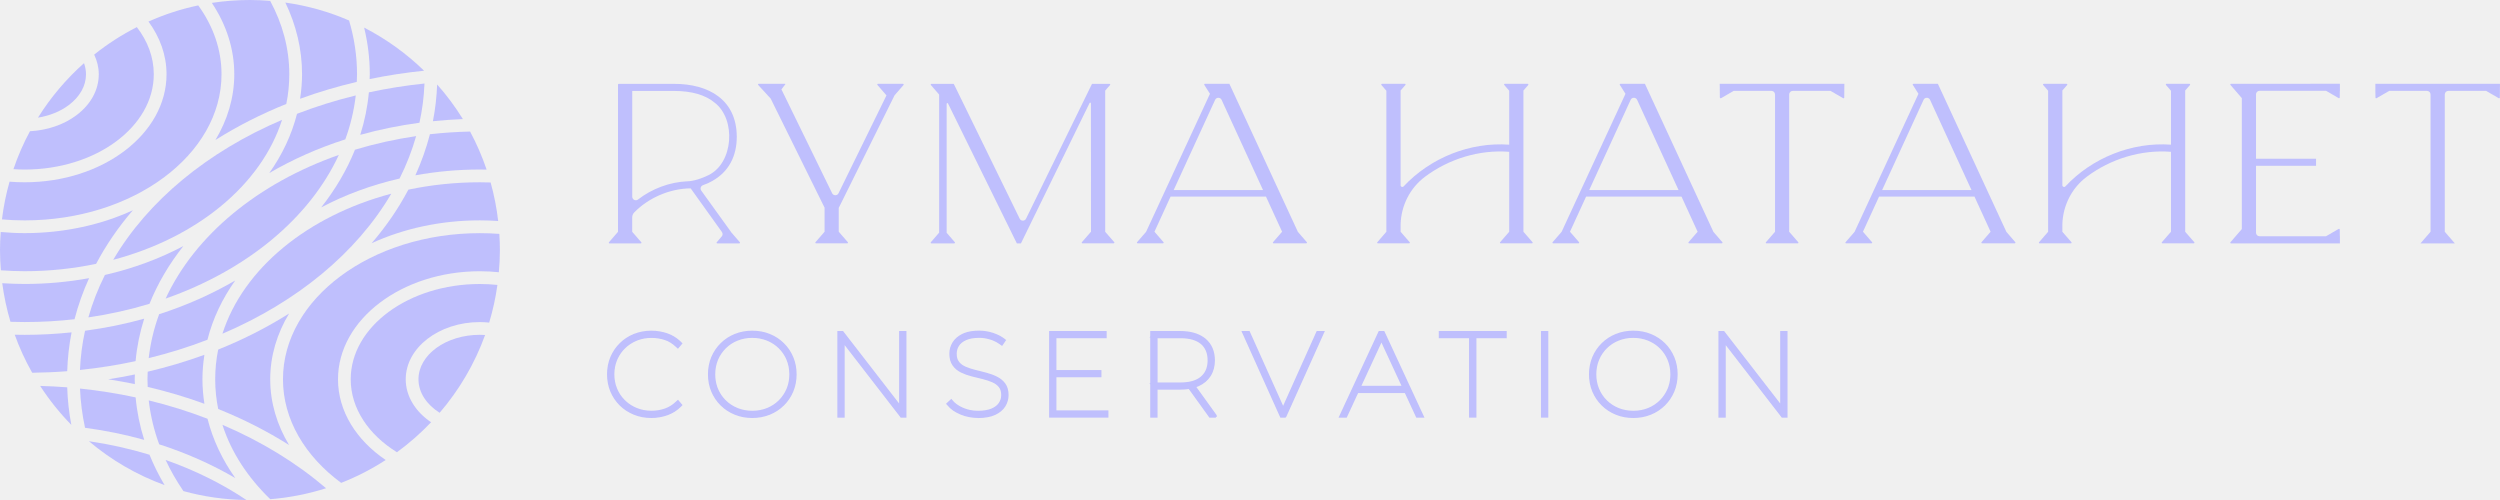
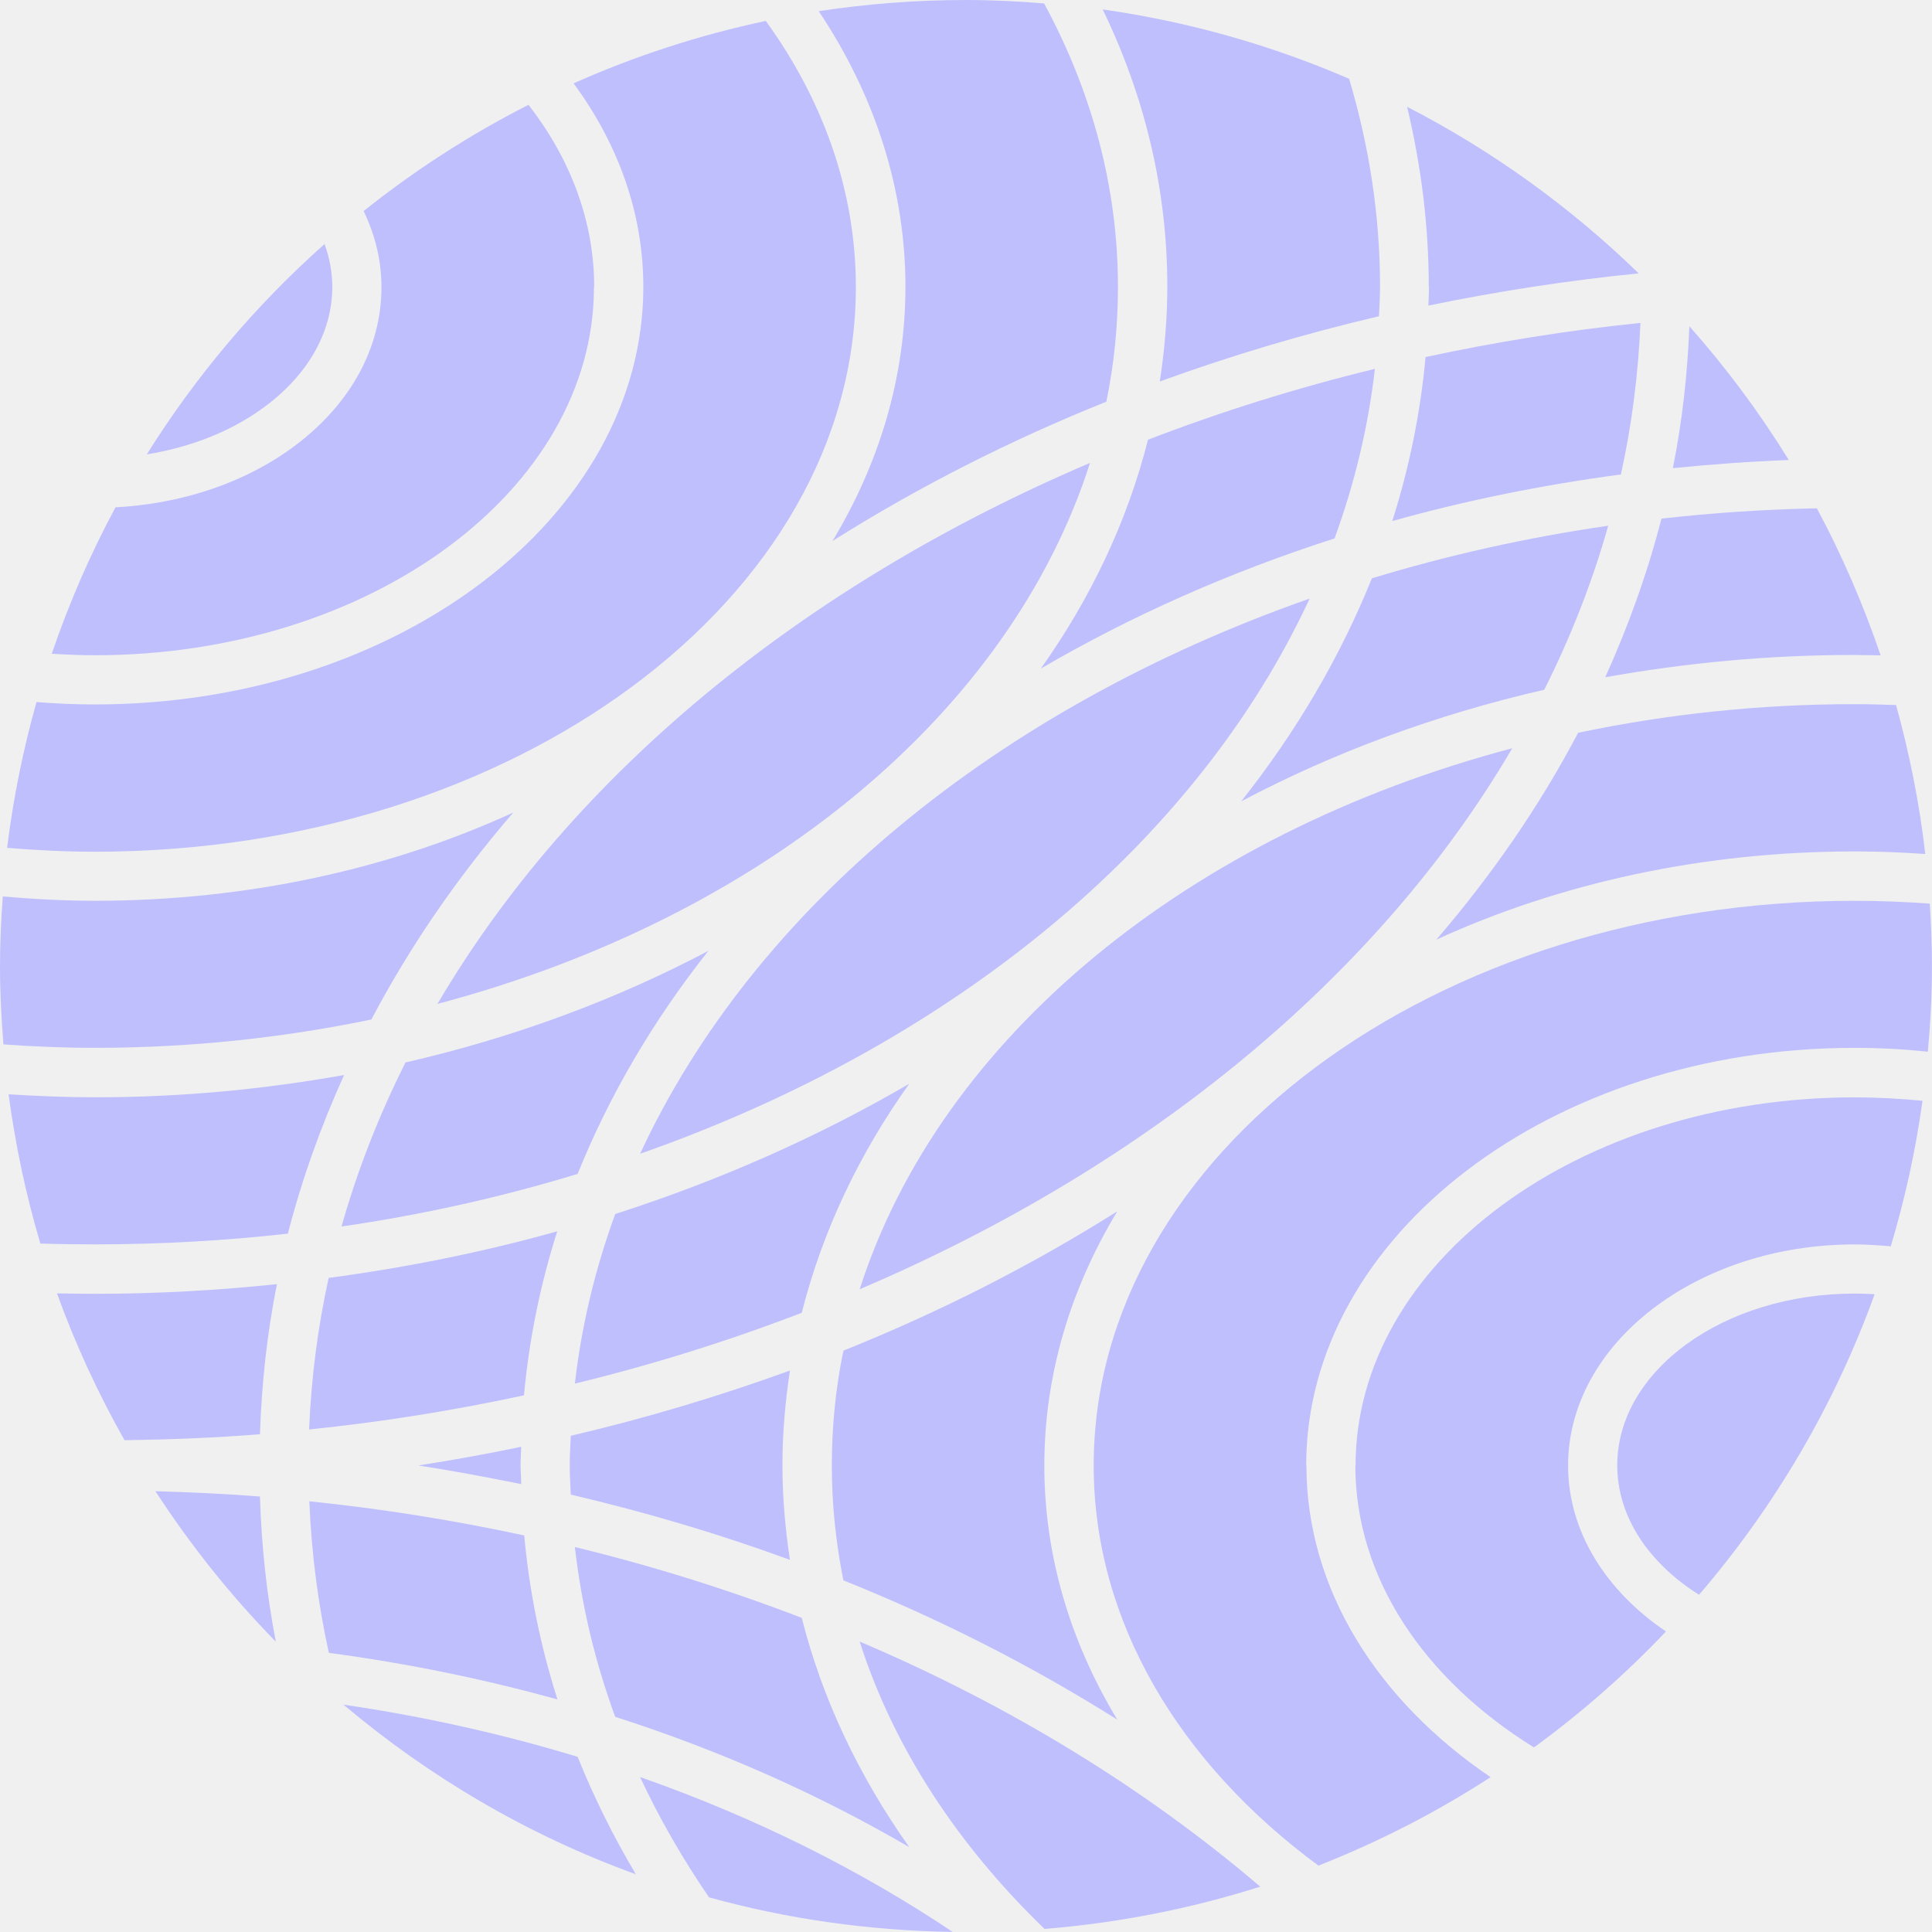
- <svg xmlns="http://www.w3.org/2000/svg" width="280" height="56" viewBox="0 0 280 56" fill="none">
-   <g clip-path="url(#clip0_161_4498)">
-     <path d="M72.953 37.225C73.563 37.225 74.143 37.32 74.697 37.517C75.252 37.714 75.726 38.013 76.13 38.413L76.197 38.478L76.136 38.55L75.98 38.733L75.91 38.813L75.834 38.74C75.427 38.35 74.983 38.073 74.502 37.917L74.501 37.916C74.015 37.754 73.502 37.675 72.953 37.675C72.338 37.675 71.768 37.784 71.239 37.998L71.24 37.999C70.709 38.218 70.25 38.521 69.861 38.905C69.52 39.242 69.244 39.629 69.037 40.066L68.951 40.257C68.733 40.772 68.627 41.328 68.627 41.935C68.627 42.54 68.738 43.1 68.951 43.611C69.166 44.127 69.472 44.578 69.861 44.963C70.201 45.3 70.596 45.573 71.044 45.783L71.24 45.869C71.763 46.087 72.337 46.193 72.953 46.193C73.497 46.193 74.014 46.11 74.5 45.943C74.982 45.778 75.427 45.5 75.834 45.11L75.91 45.037L75.98 45.117L76.136 45.301L76.197 45.371L76.131 45.437C75.731 45.837 75.253 46.141 74.698 46.343C74.144 46.544 73.564 46.645 72.953 46.645H72.852V46.633C72.207 46.622 71.609 46.505 71.056 46.283C70.475 46.05 69.967 45.715 69.537 45.289C69.106 44.863 68.768 44.364 68.53 43.796C68.291 43.227 68.168 42.605 68.168 41.93C68.168 41.255 68.286 40.632 68.53 40.062C68.772 39.496 69.106 38.996 69.537 38.57C69.967 38.144 70.475 37.809 71.056 37.576C71.638 37.343 72.273 37.225 72.953 37.225Z" fill="#BFBFFD" stroke="#BFBFFD" stroke-width="0.2" />
-     <path d="M72.952 37.135C73.567 37.135 74.166 37.235 74.724 37.432C75.213 37.604 75.655 37.865 76.031 38.198L76.189 38.346V38.347L76.308 38.466L76.248 38.536L75.988 38.841L75.921 38.92L75.845 38.849L75.782 38.79L75.781 38.789C75.383 38.408 74.942 38.135 74.479 37.983C74.002 37.826 73.493 37.746 72.957 37.746C72.431 37.746 71.933 37.831 71.471 37.992L71.275 38.066C70.758 38.281 70.303 38.579 69.924 38.954C69.591 39.283 69.319 39.666 69.112 40.094L69.027 40.279C68.818 40.782 68.708 41.333 68.708 41.925C68.708 42.517 68.818 43.073 69.027 43.57V43.571C69.237 44.074 69.539 44.52 69.924 44.895L70.069 45.033C70.418 45.346 70.823 45.599 71.275 45.783C71.791 45.993 72.356 46.103 72.957 46.103C73.493 46.103 74.006 46.019 74.478 45.857C74.947 45.697 75.387 45.423 75.785 45.042L75.786 45.041L75.849 44.983L75.926 44.912L75.993 44.991L76.253 45.296L76.312 45.366L76.248 45.432L76.194 45.485C75.785 45.895 75.293 46.207 74.733 46.409C74.176 46.61 73.577 46.716 72.961 46.716H72.952C72.264 46.716 71.615 46.597 71.024 46.355V46.353C70.435 46.116 69.913 45.773 69.478 45.343C69.044 44.912 68.695 44.4 68.453 43.823C68.21 43.245 68.088 42.604 68.088 41.925C68.088 41.245 68.21 40.605 68.453 40.027C68.695 39.451 69.044 38.937 69.478 38.507C69.913 38.076 70.436 37.733 71.025 37.495C71.615 37.257 72.264 37.135 72.952 37.135Z" fill="#BFBFFD" stroke="#BFBFFD" stroke-width="0.2" />
-     <path d="M84.256 37.225C84.935 37.225 85.57 37.343 86.151 37.576H86.152C86.732 37.814 87.24 38.144 87.671 38.57C88.101 38.996 88.441 39.496 88.679 40.063C88.917 40.632 89.04 41.254 89.04 41.93C89.04 42.604 88.921 43.226 88.678 43.795L88.679 43.796C88.441 44.364 88.101 44.863 87.671 45.289C87.24 45.715 86.732 46.05 86.151 46.283L86.15 46.282C85.569 46.52 84.934 46.635 84.256 46.635C83.572 46.635 82.941 46.517 82.359 46.283V46.282C81.779 46.045 81.271 45.715 80.84 45.289C80.41 44.863 80.071 44.364 79.833 43.796C79.595 43.227 79.472 42.605 79.472 41.93C79.472 41.255 79.59 40.632 79.833 40.062C80.075 39.496 80.409 38.996 80.84 38.57C81.27 38.144 81.779 37.809 82.359 37.576C82.941 37.343 83.577 37.225 84.256 37.225ZM84.256 37.662C83.641 37.662 83.071 37.767 82.542 37.981C82.012 38.196 81.553 38.493 81.165 38.882L81.164 38.883C80.775 39.268 80.469 39.718 80.255 40.234V40.235C80.037 40.75 79.931 41.31 79.931 41.925C79.931 42.463 80.015 42.963 80.18 43.422L80.255 43.616L80.34 43.807C80.547 44.244 80.823 44.631 81.164 44.968C81.553 45.352 82.012 45.654 82.542 45.869C83.066 46.083 83.64 46.188 84.256 46.188C84.871 46.188 85.44 46.083 85.969 45.869C86.495 45.654 86.954 45.357 87.347 44.968C87.736 44.583 88.042 44.133 88.261 43.616L88.336 43.421C88.5 42.96 88.585 42.463 88.585 41.925C88.585 41.31 88.475 40.745 88.261 40.234V40.233C88.042 39.717 87.74 39.267 87.348 38.883H87.347C86.958 38.498 86.499 38.196 85.969 37.981C85.44 37.767 84.871 37.662 84.256 37.662Z" fill="#BFBFFD" stroke="#BFBFFD" stroke-width="0.2" />
-     <path d="M84.255 37.135C84.943 37.135 85.591 37.253 86.182 37.495C86.772 37.733 87.295 38.076 87.73 38.507C88.169 38.942 88.512 39.451 88.754 40.027C88.997 40.605 89.121 41.245 89.121 41.925C89.121 42.604 88.997 43.245 88.754 43.823C88.512 44.399 88.168 44.911 87.729 45.342C87.294 45.772 86.773 46.117 86.183 46.355C85.593 46.593 84.944 46.716 84.255 46.716C83.568 46.716 82.919 46.597 82.328 46.355V46.353C81.738 46.116 81.216 45.773 80.782 45.343C80.347 44.912 79.999 44.4 79.756 43.823C79.513 43.245 79.391 42.604 79.391 41.925C79.391 41.245 79.513 40.605 79.756 40.027C79.999 39.451 80.347 38.937 80.782 38.507C81.217 38.076 81.739 37.733 82.329 37.495C82.919 37.257 83.567 37.135 84.255 37.135ZM84.255 37.742C83.654 37.742 83.089 37.848 82.574 38.058H82.573C82.057 38.263 81.603 38.561 81.223 38.94H81.222C80.842 39.316 80.54 39.762 80.326 40.265C80.116 40.767 80.007 41.323 80.007 41.925C80.007 42.451 80.091 42.946 80.252 43.395L80.327 43.584L80.41 43.77C80.584 44.137 80.809 44.47 81.082 44.765L81.222 44.909C81.602 45.285 82.056 45.582 82.573 45.792C83.089 45.998 83.654 46.107 84.255 46.107C84.857 46.107 85.422 46.003 85.938 45.793C86.455 45.583 86.909 45.289 87.289 44.909C87.669 44.533 87.971 44.087 88.185 43.584L88.259 43.394C88.421 42.942 88.504 42.447 88.504 41.925C88.504 41.328 88.394 40.768 88.185 40.266C87.975 39.763 87.674 39.317 87.29 38.941L87.289 38.94C86.956 38.612 86.567 38.343 86.128 38.141L85.938 38.058C85.422 37.852 84.856 37.742 84.255 37.742Z" fill="#BFBFFD" stroke="#BFBFFD" stroke-width="0.2" />
-     <path d="M94.327 37.26L94.358 37.298L100.878 45.72V37.26H101.337V46.599H100.965L100.935 46.56L94.418 38.137V46.599H93.959V37.26H94.327Z" fill="#BFBFFD" stroke="#BFBFFD" stroke-width="0.2" />
-     <path d="M94.374 37.175L94.404 37.216L94.424 37.244L100.802 45.484V37.175H101.423V46.675H100.926L100.897 46.633L100.876 46.605L94.503 38.363V46.675H93.883V37.175H94.374Z" fill="#BFBFFD" stroke="#BFBFFD" stroke-width="0.2" />
-     <path d="M109.648 37.211C110.146 37.211 110.636 37.288 111.12 37.443C111.604 37.599 112.018 37.806 112.36 38.069L112.435 38.127L112.382 38.204L112.238 38.415L112.18 38.501L112.097 38.44C111.739 38.177 111.346 37.981 110.914 37.855C110.478 37.727 110.062 37.661 109.661 37.661C109.035 37.661 108.525 37.754 108.121 37.935C107.718 38.117 107.426 38.352 107.237 38.642C107.047 38.934 106.953 39.26 106.953 39.627C106.953 40.055 107.053 40.385 107.245 40.631C107.444 40.885 107.708 41.082 108.044 41.228C108.387 41.378 108.763 41.502 109.171 41.603H109.17C109.583 41.702 109.996 41.81 110.403 41.918C110.816 42.027 111.203 42.168 111.559 42.341C111.921 42.517 112.212 42.757 112.429 43.058L112.508 43.178C112.68 43.469 112.762 43.831 112.762 44.255C112.762 44.672 112.649 45.068 112.42 45.433C112.188 45.802 111.835 46.09 111.36 46.312C110.881 46.535 110.274 46.64 109.545 46.64L109.543 46.634C108.956 46.633 108.399 46.539 107.869 46.348L107.644 46.26C107.046 46.014 106.583 45.696 106.265 45.303L106.206 45.23L106.275 45.167L106.458 44.996L106.535 44.925L106.603 45.006C106.876 45.331 107.279 45.609 107.811 45.838C108.339 46.065 108.917 46.184 109.54 46.184C110.169 46.184 110.722 46.095 111.126 45.919C111.534 45.741 111.83 45.506 112.024 45.216C112.218 44.923 112.316 44.602 112.316 44.245C112.315 43.879 112.239 43.584 112.091 43.351L112.024 43.255C111.824 43.005 111.56 42.804 111.225 42.657C110.881 42.507 110.51 42.384 110.103 42.282V42.281C109.695 42.183 109.283 42.08 108.867 41.977H108.866C108.448 41.873 108.061 41.731 107.705 41.558C107.342 41.38 107.051 41.137 106.83 40.827C106.604 40.51 106.498 40.097 106.498 39.608C106.498 39.191 106.611 38.797 106.83 38.433L106.831 38.432C107.058 38.063 107.401 37.77 107.862 37.548C108.328 37.324 108.926 37.211 109.648 37.211Z" fill="#BFBFFD" stroke="#BFBFFD" stroke-width="0.2" />
-     <path d="M109.662 37.13C110.164 37.13 110.667 37.207 111.161 37.367L111.515 37.495C111.857 37.633 112.163 37.804 112.422 38.001L112.481 38.046L112.556 38.103L112.502 38.182L112.27 38.523L112.211 38.607L112.128 38.547L112.061 38.497C111.799 38.304 111.515 38.148 111.213 38.03L110.905 37.926C110.479 37.798 110.062 37.737 109.674 37.737C109.061 37.737 108.557 37.83 108.17 38.002C107.781 38.175 107.498 38.405 107.323 38.681V38.682C107.141 38.96 107.052 39.273 107.052 39.622C107.052 40.033 107.148 40.349 107.327 40.577H107.326C107.516 40.818 107.771 41.01 108.094 41.152C108.433 41.302 108.808 41.425 109.206 41.523L109.83 41.677C110.037 41.73 110.242 41.783 110.444 41.837H110.445C110.861 41.95 111.257 42.091 111.614 42.27H111.613C111.985 42.451 112.289 42.703 112.514 43.013C112.75 43.335 112.861 43.756 112.861 44.254C112.861 44.685 112.743 45.097 112.509 45.472C112.273 45.85 111.903 46.157 111.415 46.383L111.414 46.384C110.926 46.606 110.302 46.72 109.563 46.72H109.54L109.528 46.714C108.857 46.711 108.213 46.584 107.613 46.336C107.006 46.085 106.529 45.754 106.203 45.357L106.204 45.356L106.155 45.3L106.093 45.227L106.163 45.162L106.463 44.884L106.54 44.813L106.607 44.893L106.661 44.955C106.925 45.267 107.324 45.541 107.843 45.77H107.842C108.362 45.993 108.931 46.107 109.541 46.107C110.155 46.107 110.7 46.018 111.095 45.847C111.485 45.678 111.773 45.452 111.957 45.176C112.142 44.897 112.235 44.589 112.235 44.25C112.235 43.849 112.14 43.536 111.96 43.308C111.771 43.067 111.516 42.875 111.194 42.733C110.859 42.588 110.483 42.459 110.085 42.362C109.678 42.264 109.265 42.161 108.849 42.058H108.848C108.426 41.949 108.03 41.807 107.674 41.634C107.302 41.452 106.997 41.199 106.771 40.875V40.874C106.537 40.543 106.426 40.119 106.426 39.608C106.426 39.178 106.544 38.765 106.773 38.392C107.004 38.014 107.365 37.706 107.839 37.476L108.024 37.394C108.47 37.216 109.023 37.13 109.662 37.13Z" fill="#BFBFFD" stroke="#BFBFFD" stroke-width="0.2" />
-     <path d="M123.77 37.26V37.706H118.145V41.632H123.183V42.078H118.145V46.152H123.967V46.599H117.681V37.26H123.77Z" fill="#BFBFFD" stroke="#BFBFFD" stroke-width="0.2" />
-     <path d="M123.846 37.175V37.782H118.221V41.547H123.26V42.154H118.221V46.062H124.043V46.675H117.6V37.175H123.846Z" fill="#BFBFFD" stroke="#BFBFFD" stroke-width="0.2" />
-     <path d="M132.206 37.26C133.344 37.26 134.248 37.527 134.907 38.07V38.071C135.569 38.622 135.897 39.387 135.897 40.361C135.897 41.004 135.75 41.561 135.452 42.027C135.154 42.493 134.725 42.851 134.176 43.096C134.03 43.16 133.876 43.215 133.715 43.263L136.003 46.44L136.118 46.599H135.595V46.502L135.519 46.557L133.225 43.378C132.91 43.434 132.571 43.463 132.209 43.463H129.475V46.599H129.011V43.034L128.991 43.017H129.011V37.706H128.991L129.011 37.688V37.26H132.206ZM129.47 43.01L129.475 43.005V43.017H132.232C133.289 43.017 134.082 42.777 134.622 42.315C135.16 41.853 135.437 41.206 135.437 40.361C135.437 39.515 135.163 38.856 134.622 38.399V38.398C134.082 37.94 133.289 37.706 132.232 37.706H129.47V43.01Z" fill="#BFBFFD" stroke="#BFBFFD" stroke-width="0.2" />
-     <path d="M132.201 37.175C133.281 37.175 134.167 37.418 134.824 37.903L134.952 38.004C135.627 38.568 135.969 39.364 135.969 40.356C135.969 41.013 135.817 41.588 135.509 42.068C135.202 42.548 134.76 42.914 134.199 43.167V43.168C134.083 43.219 133.964 43.262 133.839 43.303L136.156 46.517L136.079 46.571V46.675H135.504L135.474 46.634L133.19 43.462C132.882 43.514 132.548 43.539 132.201 43.539H129.546V46.675H128.926V37.175H132.201ZM129.551 42.935H132.232C133.266 42.935 134.046 42.701 134.568 42.252L134.75 42.076C135.149 41.647 135.352 41.073 135.352 40.356C135.352 39.538 135.083 38.896 134.568 38.457C134.046 38.017 133.262 37.782 132.232 37.782H129.551V42.935Z" fill="#BFBFFD" stroke="#BFBFFD" stroke-width="0.2" />
-     <path d="M139.83 37.26L139.856 37.318L143.708 45.903L147.56 37.318L147.587 37.26H148.105L148.043 37.4L143.932 46.54L143.905 46.599H143.512L143.484 46.54L139.374 37.4L139.311 37.26H139.83Z" fill="#BFBFFD" stroke="#BFBFFD" stroke-width="0.2" />
-     <path d="M139.883 37.17L139.91 37.228L143.71 45.698L147.511 37.228L147.537 37.17H148.232L148.168 37.31L143.985 46.611L143.978 46.628L143.931 46.675H143.462L143.436 46.616L143.413 46.566L139.253 37.31L139.19 37.17H139.883Z" fill="#BFBFFD" stroke="#BFBFFD" stroke-width="0.2" />
-     <path d="M154.917 37.26L154.943 37.317L159.184 46.456L159.251 46.599H158.729L158.703 46.541L157.454 43.844H151.987L150.738 46.541L150.712 46.599H150.347V46.496L150.261 46.456L154.502 37.317L154.529 37.26H154.917ZM152.194 43.398H157.247L154.72 37.942L152.194 43.398Z" fill="#BFBFFD" stroke="#BFBFFD" stroke-width="0.2" />
-     <path d="M154.973 37.175L155.023 37.274L155.024 37.277L159.319 46.533L159.384 46.675H158.685L158.658 46.617L157.409 43.92H152.045L150.796 46.617L150.77 46.675H150.075L150.14 46.533L154.457 37.232L154.484 37.175H154.973ZM152.322 43.312H157.123L154.722 38.13L152.322 43.312Z" fill="#BFBFFD" stroke="#BFBFFD" stroke-width="0.2" />
-     <path d="M168.571 37.26V37.706H165.176V46.599H164.717V37.706H161.323V37.26H168.571Z" fill="#BFBFFD" stroke="#BFBFFD" stroke-width="0.2" />
-     <path d="M168.652 37.175V37.782H165.258V46.675H164.636V37.782H161.242V37.175H168.652Z" fill="#BFBFFD" stroke="#BFBFFD" stroke-width="0.2" />
-     <path d="M173.228 37.26V46.599H172.769V37.26H173.228Z" fill="#BFBFFD" stroke="#BFBFFD" stroke-width="0.2" />
-     <path d="M173.309 37.175V46.675H172.689V37.175H173.309Z" fill="#BFBFFD" stroke="#BFBFFD" stroke-width="0.2" />
-     <path d="M182.932 37.225C183.611 37.225 184.246 37.343 184.827 37.576H184.828C185.408 37.814 185.916 38.144 186.347 38.57C186.777 38.996 187.117 39.496 187.355 40.063C187.593 40.632 187.716 41.254 187.716 41.93C187.716 42.604 187.597 43.226 187.354 43.795L187.355 43.796C187.117 44.364 186.777 44.863 186.347 45.289C185.916 45.715 185.408 46.05 184.827 46.283C184.246 46.517 183.611 46.635 182.932 46.635C182.248 46.635 181.617 46.517 181.035 46.283V46.282C180.455 46.045 179.947 45.715 179.516 45.289C179.086 44.863 178.747 44.364 178.509 43.796C178.271 43.227 178.148 42.605 178.148 41.93C178.148 41.255 178.266 40.632 178.509 40.062C178.751 39.496 179.085 38.996 179.516 38.57C179.946 38.144 180.455 37.809 181.035 37.576C181.617 37.343 182.253 37.225 182.932 37.225ZM182.932 37.662C182.317 37.662 181.747 37.767 181.218 37.981C180.688 38.196 180.229 38.493 179.841 38.882L179.84 38.883C179.451 39.268 179.145 39.718 178.931 40.234V40.235C178.713 40.75 178.607 41.31 178.607 41.925C178.607 42.463 178.691 42.963 178.856 43.422L178.931 43.616L179.016 43.807C179.223 44.244 179.5 44.631 179.84 44.968C180.229 45.352 180.688 45.654 181.218 45.869C181.742 46.083 182.316 46.188 182.932 46.188C183.547 46.188 184.116 46.083 184.645 45.869C185.171 45.654 185.63 45.357 186.023 44.968C186.412 44.583 186.718 44.133 186.937 43.616L187.012 43.421C187.176 42.96 187.261 42.463 187.261 41.925C187.261 41.31 187.151 40.745 186.937 40.234V40.233C186.718 39.717 186.416 39.267 186.024 38.883H186.023C185.634 38.498 185.175 38.196 184.645 37.981C184.116 37.767 183.547 37.662 182.932 37.662Z" fill="#BFBFFD" stroke="#BFBFFD" stroke-width="0.2" />
-     <path d="M182.931 37.135C183.619 37.135 184.267 37.253 184.858 37.495C185.448 37.733 185.971 38.076 186.406 38.507C186.845 38.942 187.188 39.451 187.43 40.027C187.673 40.605 187.797 41.245 187.797 41.925C187.797 42.604 187.673 43.245 187.43 43.823C187.188 44.399 186.845 44.911 186.405 45.342C185.97 45.772 185.449 46.117 184.859 46.355C184.269 46.593 183.62 46.716 182.931 46.716C182.244 46.716 181.595 46.597 181.004 46.355V46.353C180.414 46.116 179.893 45.773 179.458 45.343C179.023 44.912 178.675 44.4 178.432 43.823C178.189 43.245 178.067 42.604 178.067 41.925C178.067 41.245 178.19 40.605 178.432 40.027C178.675 39.451 179.023 38.937 179.458 38.507C179.893 38.076 180.415 37.733 181.005 37.495C181.595 37.257 182.243 37.135 182.931 37.135ZM182.931 37.742C182.33 37.742 181.765 37.848 181.25 38.058H181.249C180.733 38.263 180.279 38.561 179.899 38.94H179.898C179.518 39.316 179.216 39.763 179.007 40.266C178.797 40.768 178.687 41.324 178.687 41.925C178.687 42.526 178.797 43.087 179.007 43.584C179.216 44.087 179.518 44.533 179.898 44.909C180.278 45.285 180.732 45.582 181.249 45.792C181.765 45.998 182.33 46.107 182.931 46.107C183.533 46.107 184.099 46.003 184.614 45.793C185.131 45.583 185.585 45.289 185.965 44.909C186.345 44.533 186.647 44.087 186.861 43.584L186.935 43.394C187.097 42.942 187.18 42.447 187.18 41.925C187.18 41.328 187.071 40.768 186.861 40.266C186.651 39.763 186.35 39.317 185.966 38.941L185.965 38.94C185.632 38.612 185.243 38.343 184.804 38.141L184.614 38.058C184.098 37.852 183.533 37.742 182.931 37.742Z" fill="#BFBFFD" stroke="#BFBFFD" stroke-width="0.2" />
-     <path d="M193.008 37.26L193.038 37.298L199.559 45.72V37.26H200.018V46.599H199.646L199.615 46.56L193.099 38.137V46.599H192.64V37.26H193.008Z" fill="#BFBFFD" stroke="#BFBFFD" stroke-width="0.2" />
-     <path d="M193.055 37.175L193.085 37.217L193.105 37.244L199.483 45.484V37.175H200.104V46.675H199.607L199.577 46.633L199.557 46.605L193.184 38.363V46.675H192.564V37.175H193.055Z" fill="#BFBFFD" stroke="#BFBFFD" stroke-width="0.2" />
-     <path d="M101.144 9.386H98.331C98.264 9.386 98.228 9.467 98.273 9.516L99.285 10.685L93.915 21.644C93.768 21.944 93.347 21.939 93.199 21.644L87.52 10.009L87.941 9.462C87.982 9.413 87.946 9.382 87.915 9.382H84.977C84.909 9.382 84.869 9.462 84.918 9.516L86.32 11.048L92.362 23.279H92.353V25.953L91.336 27.123C91.291 27.176 91.327 27.253 91.394 27.253H94.896C94.963 27.253 94.999 27.172 94.954 27.123L93.938 25.953V23.288L100.19 10.677L101.193 9.521C101.238 9.467 101.202 9.391 101.135 9.391L101.144 9.386Z" fill="#BFBFFD" />
-     <path d="M81.864 25.962L78.541 21.348C78.385 21.128 78.483 20.824 78.738 20.739C79.097 20.618 79.428 20.465 79.755 20.282C81.618 19.247 82.518 17.504 82.518 15.313C82.509 11.223 79.45 9.368 75.42 9.391H69.298C69.253 9.391 69.217 9.427 69.217 9.471V25.962L68.205 27.132C68.16 27.185 68.196 27.262 68.263 27.262H71.766C71.833 27.262 71.869 27.181 71.824 27.132L70.807 25.962V24.349C70.807 24.143 70.883 23.946 71.027 23.799C72.634 22.15 75.026 21.115 77.355 21.097L80.857 25.989C80.964 26.137 80.955 26.343 80.834 26.482L80.275 27.132C80.23 27.185 80.266 27.262 80.333 27.262H82.805C82.872 27.262 82.908 27.181 82.863 27.132L81.855 25.967L81.864 25.962ZM76.983 20.304C74.995 20.394 73.024 21.133 71.461 22.343C71.197 22.549 70.812 22.365 70.812 22.033V10.184H75.469C77.48 10.184 79.016 10.632 80.073 11.523C82.455 13.396 82.151 18.257 79.347 19.619C78.703 19.941 77.758 20.286 76.983 20.309V20.304ZM81.291 26.608V26.585L81.3 26.599L81.291 26.608Z" fill="#BFBFFD" />
-     <path d="M192.636 10.931C192.636 10.994 192.704 11.03 192.757 10.998L194.172 10.179H198.404C198.624 10.179 198.803 10.358 198.803 10.577V25.957L197.786 27.127C197.742 27.18 197.778 27.256 197.845 27.256H201.347C201.414 27.256 201.45 27.176 201.405 27.127L200.388 25.957V10.577C200.388 10.358 200.568 10.179 200.787 10.179H205.019L206.434 10.998C206.488 11.03 206.555 10.99 206.555 10.931L206.569 9.386H192.609L192.623 10.931H192.636Z" fill="#BFBFFD" />
-     <path d="M123.782 25.953V10.148L124.328 9.521C124.373 9.467 124.337 9.391 124.27 9.391H122.304L114.919 24.488C114.771 24.788 114.35 24.788 114.203 24.488L106.822 9.391H104.314C104.247 9.391 104.211 9.471 104.256 9.521L105.183 10.591V26.056L104.256 27.127C104.211 27.181 104.247 27.257 104.314 27.257H106.88C106.948 27.257 106.983 27.176 106.939 27.127L106.025 26.07V11.626C106.025 11.541 106.137 11.514 106.177 11.59L113.885 27.257H114.346L122.031 11.541C122.066 11.465 122.183 11.487 122.183 11.572C122.192 14.664 122.192 22.763 122.192 25.953L121.175 27.122C121.131 27.176 121.166 27.252 121.234 27.252H124.736C124.803 27.252 124.839 27.172 124.794 27.122L123.777 25.953H123.782Z" fill="#BFBFFD" />
-     <path d="M145.358 25.957L137.691 9.386H134.951C134.888 9.386 134.848 9.453 134.883 9.507L135.515 10.506L128.363 25.962L127.355 27.122C127.311 27.176 127.346 27.252 127.414 27.252H130.253C130.32 27.252 130.356 27.171 130.311 27.122L129.299 25.953L131.104 22.019H141.789L143.594 25.953L142.582 27.122C142.537 27.176 142.573 27.252 142.64 27.252H146.303C146.37 27.252 146.406 27.171 146.361 27.122L145.349 25.953L145.358 25.957ZM131.453 21.285L136.093 11.182C136.236 10.873 136.675 10.873 136.818 11.182L141.458 21.285H131.453Z" fill="#BFBFFD" />
-     <path d="M170.625 25.957V10.138L171.163 9.52C171.207 9.466 171.167 9.386 171.1 9.386H168.538C168.467 9.386 168.431 9.466 168.476 9.52L169.031 10.161V16.204C164.651 15.882 160.195 17.678 157.204 20.877C157.092 21.002 156.895 20.931 156.868 20.778V10.138L157.405 9.52C157.45 9.466 157.414 9.386 157.342 9.386H154.781C154.714 9.386 154.673 9.466 154.718 9.52L155.273 10.161V25.957L154.261 27.127C154.217 27.18 154.252 27.256 154.32 27.256H157.822C157.893 27.256 157.929 27.18 157.884 27.127L156.868 25.957V25.142C156.921 23.045 157.907 21.07 159.586 19.806C162.269 17.795 165.677 16.742 169.031 17.002V25.957L168.014 27.127C167.97 27.18 168.01 27.256 168.077 27.256H171.579C171.646 27.256 171.687 27.18 171.642 27.127L170.625 25.957Z" fill="#BFBFFD" />
-     <path d="M191.897 25.957L184.23 9.386H181.49C181.427 9.386 181.387 9.453 181.422 9.507L182.054 10.506L174.902 25.962L173.894 27.122C173.85 27.176 173.885 27.252 173.953 27.252H176.792C176.859 27.252 176.895 27.171 176.85 27.122L175.838 25.953L177.643 22.019H188.328L190.133 25.953L189.121 27.122C189.076 27.176 189.112 27.252 189.179 27.252H192.842C192.909 27.252 192.945 27.171 192.901 27.122L191.888 25.953L191.897 25.957ZM177.992 21.285L182.632 11.182C182.775 10.873 183.214 10.873 183.357 11.182L187.997 21.285H177.992Z" fill="#BFBFFD" />
-     <path d="M224.71 25.957L217.043 9.386H214.303C214.24 9.386 214.2 9.453 214.235 9.507L214.867 10.506L207.715 25.962L206.707 27.122C206.662 27.176 206.698 27.252 206.765 27.252H209.605C209.672 27.252 209.708 27.171 209.663 27.122L208.651 25.953L210.456 22.019H221.141L222.946 25.953L221.934 27.122C221.889 27.176 221.925 27.252 221.992 27.252H225.655C225.722 27.252 225.758 27.171 225.713 27.122L224.701 25.953L224.71 25.957ZM210.8 21.285L215.44 11.182C215.583 10.873 216.022 10.873 216.166 11.182L220.805 21.285H210.8Z" fill="#BFBFFD" />
-     <path d="M266.041 9.386V10.179L266.054 10.931C266.054 10.994 266.122 11.03 266.175 10.998L267.591 10.179H271.823C272.042 10.179 272.221 10.358 272.221 10.577V25.957L271.093 27.261H274.944L273.815 25.957V10.577C273.815 10.358 273.995 10.179 274.214 10.179H278.446L279.861 10.998C279.915 11.03 279.982 10.99 279.982 10.931L279.996 9.386H266.036H266.041Z" fill="#BFBFFD" />
-     <path d="M244.742 25.957V10.138L245.279 9.52C245.324 9.466 245.284 9.386 245.217 9.386H242.655C242.583 9.386 242.548 9.466 242.592 9.52L243.148 10.161V16.204C238.768 15.882 234.312 17.678 231.32 20.877C231.208 21.002 231.011 20.931 230.984 20.778V10.138L231.522 9.52C231.567 9.466 231.531 9.386 231.459 9.386H228.898C228.83 9.386 228.79 9.466 228.835 9.52L229.39 10.161V25.957L228.378 27.127C228.333 27.18 228.369 27.256 228.436 27.256H231.938C232.01 27.256 232.046 27.18 232.001 27.127L230.984 25.957V25.142C231.038 23.045 232.023 21.07 233.703 19.806C236.385 17.795 239.793 16.742 243.148 17.002V25.957L242.131 27.127C242.086 27.18 242.127 27.256 242.194 27.256H245.696C245.763 27.256 245.803 27.18 245.759 27.127L244.742 25.957Z" fill="#BFBFFD" />
-     <path d="M258.75 9.386H252.678H249.87C249.803 9.386 249.767 9.467 249.812 9.516L251.083 10.985V25.657L249.812 27.127C249.767 27.18 249.803 27.257 249.87 27.257H262.069V26.464H262.06L262.051 25.707C262.051 25.644 261.984 25.608 261.93 25.639L260.515 26.459H258.746H253.072C252.852 26.459 252.673 26.28 252.673 26.061V18.57H259.395V17.777H252.673V10.569C252.673 10.349 252.852 10.17 253.072 10.17H260.519L261.93 10.99C261.984 11.021 262.051 10.981 262.051 10.923L262.06 10.17H262.069V9.377H258.75V9.386Z" fill="#BFBFFD" />
-     <path d="M2.759 31.804C1.912 31.804 1.079 31.768 0.251 31.719C0.448 33.202 0.757 34.644 1.173 36.042C1.697 36.06 2.226 36.069 2.754 36.069C4.653 36.069 6.525 35.961 8.348 35.755C8.751 34.187 9.297 32.655 9.978 31.154C7.658 31.575 5.244 31.804 2.754 31.804H2.759Z" fill="#BFBFFD" />
-     <path d="M26.351 31.409C23.749 32.928 20.892 34.205 17.824 35.19C17.242 36.781 16.848 38.42 16.655 40.109C18.934 39.554 21.129 38.864 23.234 38.053C23.829 35.697 24.891 33.461 26.346 31.409H26.351Z" fill="#BFBFFD" />
-     <path d="M30.265 42.479C30.265 39.854 31.026 37.359 32.379 35.114C29.902 36.673 27.246 38.026 24.438 39.151C24.215 40.235 24.102 41.346 24.102 42.479C24.102 43.613 24.219 44.724 24.438 45.808C27.246 46.932 29.902 48.285 32.379 49.844C31.026 47.6 30.265 45.105 30.265 42.479Z" fill="#BFBFFD" />
-     <path d="M11.751 30.795C10.981 32.332 10.358 33.918 9.897 35.548C12.266 35.203 14.555 34.688 16.745 34.025C17.663 31.74 18.944 29.572 20.533 27.561C17.878 28.967 14.922 30.069 11.751 30.795Z" fill="#BFBFFD" />
-     <path d="M16.659 44.845C16.852 46.534 17.246 48.178 17.828 49.764C20.896 50.745 23.753 52.026 26.355 53.545C24.9 51.493 23.838 49.258 23.243 46.901C21.142 46.09 18.943 45.4 16.664 44.845H16.659Z" fill="#BFBFFD" />
-     <path d="M2.759 26.11C1.854 26.11 0.958 26.061 0.081 25.984C0.031 26.652 0 27.324 0 28.005C0 28.771 0.04 29.528 0.099 30.276C0.976 30.334 1.859 30.375 2.759 30.375C5.535 30.375 8.218 30.084 10.766 29.55C11.868 27.458 13.242 25.451 14.877 23.552C11.339 25.174 7.192 26.11 2.759 26.11Z" fill="#BFBFFD" />
-     <path d="M18.549 51.516C19.105 52.716 19.781 53.881 20.542 55.001C22.795 55.624 25.159 55.969 27.6 56C24.904 54.195 21.863 52.676 18.545 51.516H18.549Z" fill="#BFBFFD" />
-     <path d="M17.224 8.315C17.224 6.393 16.53 4.592 15.325 3.037C13.623 3.902 12.024 4.937 10.547 6.115C10.873 6.8 11.062 7.544 11.062 8.315C11.062 10.066 10.17 11.701 8.554 12.911C7.143 13.968 5.311 14.591 3.354 14.699C2.624 16.052 2.006 17.472 1.505 18.946C1.917 18.973 2.333 18.99 2.759 18.99C10.735 18.99 17.224 14.201 17.224 8.319V8.315Z" fill="#BFBFFD" />
-     <path d="M9.955 49.414C12.445 51.52 15.307 53.195 18.433 54.333C17.784 53.231 17.215 52.098 16.744 50.928C14.572 50.27 12.306 49.759 9.955 49.414Z" fill="#BFBFFD" />
-     <path d="M4.501 43.227C5.517 44.795 6.686 46.256 7.989 47.586C7.725 46.202 7.573 44.8 7.528 43.38C6.529 43.299 5.517 43.254 4.505 43.223L4.501 43.227Z" fill="#BFBFFD" />
-     <path d="M4.25 13.176C5.553 12.965 6.744 12.491 7.698 11.774C8.948 10.837 9.633 9.61 9.633 8.32C9.633 7.89 9.548 7.473 9.409 7.074C7.412 8.848 5.674 10.905 4.254 13.176H4.25Z" fill="#BFBFFD" />
-     <path d="M16.543 41.623C16.529 41.91 16.516 42.192 16.516 42.479C16.516 42.766 16.534 43.048 16.543 43.335C18.724 43.846 20.842 44.477 22.893 45.225C22.755 44.325 22.674 43.411 22.674 42.483C22.674 41.556 22.755 40.638 22.893 39.737C20.842 40.486 18.72 41.117 16.543 41.628V41.623Z" fill="#BFBFFD" />
-     <path d="M12.123 42.48C13.126 42.636 14.12 42.82 15.105 43.022C15.105 42.843 15.088 42.659 15.088 42.48C15.088 42.3 15.101 42.117 15.105 41.938C14.12 42.144 13.126 42.327 12.123 42.48Z" fill="#BFBFFD" />
-     <path d="M9.525 37.041C9.207 38.479 9.019 39.944 8.957 41.436C11.084 41.216 13.166 40.88 15.186 40.446C15.334 38.819 15.661 37.233 16.149 35.692C14.022 36.288 11.805 36.736 9.521 37.045L9.525 37.041Z" fill="#BFBFFD" />
-     <path d="M1.648 37.484C2.181 38.967 2.839 40.392 3.605 41.749C4.926 41.731 6.238 41.678 7.528 41.575C7.577 40.105 7.734 38.654 8.016 37.225C6.297 37.404 4.541 37.502 2.759 37.502C2.387 37.502 2.015 37.498 1.648 37.489V37.484Z" fill="#BFBFFD" />
-     <path d="M15.191 44.509C13.166 44.074 11.088 43.738 8.961 43.519C9.024 45.01 9.212 46.48 9.525 47.913C11.809 48.218 14.026 48.671 16.153 49.266C15.665 47.725 15.338 46.135 15.191 44.509Z" fill="#BFBFFD" />
-     <path d="M30.153 19.385C32.755 17.866 35.612 16.59 38.675 15.608C39.257 14.018 39.651 12.378 39.844 10.69C37.564 11.245 35.37 11.935 33.265 12.746C32.669 15.102 31.608 17.338 30.153 19.39V19.385Z" fill="#BFBFFD" />
-     <path d="M27.994 0C26.543 0 25.119 0.112 23.726 0.323C25.33 2.728 26.239 5.443 26.239 8.315C26.239 10.94 25.477 13.435 24.125 15.68C26.601 14.121 29.257 12.768 32.065 11.643C32.289 10.559 32.401 9.444 32.401 8.315C32.401 5.412 31.635 2.639 30.26 0.099C29.512 0.04 28.76 0 27.994 0Z" fill="#BFBFFD" />
-     <path d="M46.521 19.636C48.841 19.214 51.255 18.986 53.745 18.986C54 18.986 54.251 18.995 54.502 18.999C54 17.521 53.382 16.092 52.652 14.734C51.129 14.766 49.625 14.869 48.151 15.034C47.748 16.602 47.202 18.135 46.521 19.636Z" fill="#BFBFFD" />
-     <path d="M45.737 21.239C44.636 23.331 43.261 25.339 41.626 27.238C45.164 25.616 49.316 24.68 53.745 24.68C54.434 24.68 55.12 24.707 55.796 24.752C55.626 23.273 55.339 21.835 54.949 20.437C54.551 20.424 54.152 20.415 53.749 20.415C50.973 20.415 48.29 20.706 45.742 21.239H45.737Z" fill="#BFBFFD" />
-     <path d="M39.759 16.764C38.841 19.049 37.56 21.217 35.97 23.233C38.626 21.826 41.581 20.724 44.752 19.998C45.522 18.462 46.145 16.876 46.606 15.245C44.237 15.59 41.949 16.105 39.759 16.768V16.764Z" fill="#BFBFFD" />
-     <path d="M40.35 15.102C42.477 14.507 44.694 14.059 46.978 13.749C47.296 12.311 47.484 10.846 47.542 9.354C45.415 9.574 43.333 9.91 41.313 10.345C41.165 11.971 40.838 13.557 40.35 15.098V15.102Z" fill="#BFBFFD" />
-     <path d="M41.416 8.315C41.416 8.498 41.402 8.677 41.398 8.857C43.391 8.444 45.428 8.131 47.497 7.92C45.518 5.998 43.261 4.368 40.784 3.091C41.192 4.784 41.416 6.527 41.416 8.31V8.315Z" fill="#BFBFFD" />
-     <path d="M33.83 8.315C33.83 9.243 33.749 10.161 33.61 11.062C35.661 10.313 37.784 9.682 39.96 9.171C39.974 8.884 39.987 8.602 39.987 8.315C39.987 6.246 39.674 4.234 39.096 2.294C36.852 1.322 34.456 0.641 31.957 0.287C33.167 2.796 33.83 5.497 33.83 8.32V8.315Z" fill="#BFBFFD" />
-     <path d="M48.487 13.575C49.593 13.463 50.713 13.382 51.841 13.337C50.995 11.962 50.028 10.667 48.962 9.462C48.904 10.846 48.756 12.222 48.487 13.575Z" fill="#BFBFFD" />
-     <path d="M18.549 33.443C27.596 30.271 34.658 24.46 37.95 17.351C28.903 20.522 21.841 26.333 18.549 33.443Z" fill="#BFBFFD" />
-     <path d="M22.204 0.604C20.26 1.012 18.397 1.626 16.628 2.414C17.913 4.162 18.652 6.173 18.652 8.315C18.652 14.99 11.523 20.415 2.759 20.415C2.19 20.415 1.626 20.393 1.07 20.348C0.681 21.714 0.394 23.125 0.219 24.573C1.052 24.644 1.899 24.684 2.759 24.684C14.917 24.684 24.81 17.342 24.81 8.315C24.81 5.528 23.865 2.903 22.204 0.604Z" fill="#BFBFFD" />
-     <path d="M12.678 29.102C22.051 26.616 29.257 20.715 31.59 13.422C23.243 16.983 16.565 22.485 12.678 29.102Z" fill="#BFBFFD" />
-     <path d="M43.825 21.692C34.452 24.179 27.242 30.079 24.913 37.377C33.265 33.815 39.942 28.314 43.825 21.692Z" fill="#BFBFFD" />
-     <path d="M24.913 47.582C25.898 50.66 27.757 53.482 30.269 55.91C32.432 55.736 34.524 55.319 36.521 54.683C33.22 51.86 29.302 49.45 24.918 47.582H24.913Z" fill="#BFBFFD" />
-     <path d="M53.745 37.498C49.952 37.498 46.87 39.734 46.87 42.48C46.87 43.976 47.793 45.32 49.239 46.234C51.425 43.685 53.167 40.742 54.331 37.52C54.139 37.507 53.946 37.498 53.745 37.498Z" fill="#BFBFFD" />
-     <path d="M39.28 42.479C39.28 45.758 41.295 48.693 44.457 50.651C45.831 49.647 47.112 48.523 48.281 47.291C46.544 46.117 45.442 44.396 45.442 42.479C45.442 38.944 49.168 36.073 53.745 36.073C54.099 36.073 54.448 36.095 54.788 36.131C55.2 34.764 55.509 33.353 55.711 31.911C55.066 31.843 54.412 31.808 53.745 31.808C45.769 31.808 39.28 36.597 39.28 42.479Z" fill="#BFBFFD" />
-     <path d="M37.856 42.48C37.856 35.804 44.985 30.379 53.745 30.379C54.466 30.379 55.178 30.419 55.872 30.491C55.944 29.671 55.988 28.847 55.988 28.009C55.988 27.4 55.962 26.795 55.926 26.195C55.209 26.141 54.484 26.114 53.745 26.114C41.586 26.114 31.693 33.457 31.693 42.48C31.693 47.009 34.188 51.113 38.209 54.083C39.965 53.393 41.635 52.533 43.198 51.52C39.925 49.303 37.856 46.073 37.856 42.48Z" fill="#BFBFFD" />
-   </g>
-   <defs>
-     <clipPath id="clip0_161_4498">
-       <rect width="280" height="56" fill="white" />
-     </clipPath>
-   </defs>
+ <svg xmlns="http://www.w3.org/2000/svg" width="100" height="100" viewBox="0 0 100 100" fill="none">
+   <path d="M4.922 56.796C3.411 56.796 1.922 56.73 0.444 56.641C0.8 59.285 1.344 61.864 2.089 64.364C3.022 64.397 3.967 64.408 4.911 64.408C8.311 64.408 11.644 64.219 14.9 63.853C15.622 61.052 16.599 58.319 17.811 55.641C13.666 56.385 9.355 56.796 4.911 56.796H4.922Z" fill="#BFBFFD" />
+   <path d="M47.065 56.092C42.421 58.803 37.31 61.081 31.843 62.837C30.81 65.671 30.099 68.604 29.755 71.616C33.821 70.627 37.743 69.393 41.499 67.949C42.565 63.737 44.454 59.748 47.065 56.092Z" fill="#BFBFFD" />
+   <path d="M54.054 75.854C54.054 71.165 55.409 66.709 57.831 62.697C53.409 65.486 48.665 67.898 43.654 69.909C43.254 71.843 43.054 73.832 43.054 75.854C43.054 77.877 43.265 79.855 43.654 81.799C48.665 83.811 53.409 86.222 57.831 89.011C55.409 85 54.054 80.544 54.054 75.854Z" fill="#BFBFFD" />
+   <path d="M20.988 54.993C19.61 57.738 18.499 60.572 17.677 63.483C21.91 62.872 25.999 61.95 29.899 60.761C31.544 56.682 33.821 52.804 36.666 49.215C31.921 51.726 26.644 53.693 20.988 54.993Z" fill="#BFBFFD" />
+   <path d="M29.755 80.074C30.099 83.086 30.799 86.019 31.843 88.864C37.321 90.62 42.421 92.898 47.065 95.609C44.465 91.942 42.565 87.953 41.499 83.741C37.743 82.297 33.821 81.063 29.755 80.074Z" fill="#BFBFFD" />
+   <path d="M4.922 46.624C3.3 46.624 1.711 46.535 0.144 46.401C0.056 47.591 0 48.791 0 50.002C0 51.369 0.067 52.713 0.178 54.058C1.744 54.169 3.322 54.236 4.922 54.236C9.877 54.236 14.666 53.713 19.222 52.769C21.188 49.035 23.644 45.446 26.566 42.057C20.244 44.957 12.833 46.624 4.922 46.624Z" fill="#BFBFFD" />
+   <path d="M33.132 91.984C34.132 94.129 35.332 96.207 36.699 98.207C40.721 99.319 44.943 99.93 49.31 99.996C44.499 96.774 39.066 94.062 33.143 91.984H33.132Z" fill="#BFBFFD" />
+   <path d="M30.755 14.847C30.755 11.425 29.51 8.202 27.355 5.424C24.321 6.968 21.466 8.813 18.822 10.924C19.41 12.147 19.744 13.469 19.744 14.858C19.744 17.992 18.155 20.903 15.266 23.07C12.744 24.959 9.477 26.07 5.978 26.259C4.678 28.671 3.578 31.204 2.678 33.838C3.411 33.882 4.155 33.916 4.911 33.916C19.155 33.916 30.743 25.37 30.743 14.858L30.755 14.847Z" fill="#BFBFFD" />
+   <path d="M17.777 88.232C22.233 91.988 27.332 94.989 32.91 97.011C31.743 95.044 30.732 93.011 29.899 90.933C26.021 89.755 21.966 88.844 17.777 88.232Z" fill="#BFBFFD" />
+   <path d="M8.044 77.184C9.866 79.984 11.944 82.595 14.277 84.973C13.8 82.506 13.533 79.995 13.455 77.461C11.677 77.317 9.866 77.239 8.055 77.184H8.044Z" fill="#BFBFFD" />
+   <path d="M7.589 23.521C9.911 23.143 12.044 22.299 13.744 21.021C15.977 19.354 17.199 17.154 17.199 14.853C17.199 14.087 17.055 13.342 16.799 12.631C13.233 15.798 10.133 19.465 7.589 23.532V23.521Z" fill="#BFBFFD" />
+   <path d="M29.544 74.316C29.521 74.827 29.488 75.327 29.488 75.838C29.488 76.349 29.521 76.86 29.544 77.36C33.432 78.272 37.221 79.394 40.888 80.739C40.643 79.127 40.499 77.494 40.499 75.838C40.499 74.182 40.643 72.549 40.888 70.938C37.221 72.271 33.432 73.404 29.544 74.316Z" fill="#BFBFFD" />
+   <path d="M21.655 75.852C23.444 76.129 25.221 76.463 26.977 76.818C26.977 76.496 26.944 76.174 26.944 75.852C26.944 75.529 26.966 75.207 26.977 74.885C25.221 75.251 23.444 75.574 21.655 75.852Z" fill="#BFBFFD" />
+   <path d="M17.011 66.144C16.444 68.711 16.111 71.333 15.999 73.989C19.799 73.6 23.51 73 27.121 72.222C27.388 69.322 27.966 66.488 28.843 63.732C25.044 64.799 21.088 65.599 17.011 66.144Z" fill="#BFBFFD" />
+   <path d="M2.944 66.933C3.9 69.578 5.078 72.123 6.444 74.545C8.8 74.512 11.144 74.423 13.455 74.234C13.544 71.612 13.822 69.023 14.333 66.467C11.255 66.789 8.133 66.967 4.944 66.967C4.278 66.967 3.622 66.956 2.955 66.945L2.944 66.933Z" fill="#BFBFFD" />
+   <path d="M27.133 79.474C23.521 78.696 19.811 78.096 16.011 77.707C16.122 80.374 16.455 82.985 17.022 85.552C21.099 86.097 25.055 86.908 28.855 87.964C27.977 85.208 27.399 82.374 27.133 79.474Z" fill="#BFBFFD" />
+   <path d="M53.854 34.616C58.498 31.904 63.598 29.626 69.076 27.87C70.109 25.037 70.82 22.103 71.164 19.092C67.098 20.081 63.176 21.314 59.42 22.759C58.354 26.97 56.465 30.96 53.865 34.616H53.854Z" fill="#BFBFFD" />
+   <path d="M49.998 0C47.41 0 44.865 0.2 42.377 0.578C45.243 4.867 46.865 9.723 46.865 14.846C46.865 19.535 45.51 23.991 43.088 28.003C47.51 25.214 52.254 22.802 57.265 20.791C57.665 18.846 57.865 16.868 57.865 14.846C57.865 9.657 56.498 4.712 54.043 0.178C52.709 0.067 51.365 0 49.998 0Z" fill="#BFBFFD" />
+   <path d="M83.086 35.056C87.231 34.311 91.542 33.9 95.986 33.9C96.442 33.9 96.886 33.922 97.341 33.922C96.442 31.278 95.341 28.733 94.041 26.311C91.319 26.366 88.631 26.544 85.997 26.844C85.275 29.644 84.297 32.378 83.086 35.056Z" fill="#BFBFFD" />
+   <path d="M81.686 37.925C79.72 41.659 77.264 45.248 74.342 48.637C80.664 45.737 88.075 44.07 95.986 44.07C97.219 44.07 98.441 44.115 99.652 44.204C99.352 41.57 98.83 38.992 98.141 36.492C97.43 36.469 96.719 36.447 95.997 36.447C91.041 36.447 86.253 36.969 81.697 37.925H81.686Z" fill="#BFBFFD" />
+   <path d="M71.009 29.933C69.365 34.012 67.087 37.89 64.242 41.479C68.987 38.968 74.264 37.001 79.931 35.701C81.309 32.956 82.42 30.122 83.242 27.211C79.009 27.822 74.92 28.744 71.009 29.933Z" fill="#BFBFFD" />
+   <path d="M72.064 26.97C75.864 25.903 79.82 25.103 83.897 24.558C84.464 21.991 84.797 19.369 84.909 16.713C81.109 17.102 77.398 17.702 73.787 18.48C73.52 21.38 72.942 24.214 72.064 26.97Z" fill="#BFBFFD" />
+   <path d="M73.964 14.851C73.964 15.173 73.942 15.495 73.931 15.817C77.487 15.084 81.131 14.517 84.82 14.15C81.286 10.717 77.253 7.805 72.831 5.527C73.553 8.55 73.953 11.661 73.953 14.851H73.964Z" fill="#BFBFFD" />
+   <path d="M60.42 14.845C60.42 16.501 60.276 18.135 60.031 19.746C63.698 18.412 67.487 17.279 71.376 16.368C71.398 15.857 71.431 15.357 71.431 14.834C71.431 11.145 70.864 7.545 69.831 4.078C65.82 2.344 61.542 1.122 57.076 0.488C59.242 4.967 60.42 9.789 60.42 14.823V14.845Z" fill="#BFBFFD" />
+   <path d="M86.597 24.232C88.575 24.032 90.575 23.887 92.586 23.81C91.075 21.354 89.353 19.043 87.442 16.887C87.342 19.365 87.075 21.821 86.586 24.232H86.597Z" fill="#BFBFFD" />
+   <path d="M33.132 59.719C49.287 54.051 61.898 43.684 67.787 30.982C51.632 36.65 39.021 47.017 33.132 59.719Z" fill="#BFBFFD" />
+   <path d="M39.654 1.08C36.188 1.813 32.855 2.902 29.688 4.314C31.988 7.436 33.299 11.026 33.299 14.848C33.299 26.761 20.566 36.462 4.911 36.462C3.889 36.462 2.889 36.417 1.889 36.339C1.2 38.784 0.689 41.295 0.367 43.885C1.856 44.007 3.367 44.085 4.911 44.085C26.633 44.085 44.299 30.972 44.299 14.859C44.299 9.881 42.61 5.192 39.643 1.091L39.654 1.08Z" fill="#BFBFFD" />
+   <path d="M22.644 51.962C39.388 47.528 52.254 36.983 56.42 23.959C41.51 30.315 29.588 40.139 22.644 51.962Z" fill="#BFBFFD" />
+   <path d="M78.275 38.728C61.531 43.162 48.665 53.708 44.498 66.731C59.409 60.375 71.342 50.552 78.275 38.728Z" fill="#BFBFFD" />
+   <path d="M44.498 84.973C46.254 90.462 49.576 95.507 54.065 99.841C57.92 99.53 61.665 98.785 65.231 97.652C59.331 92.618 52.343 88.306 44.51 84.973H44.498Z" fill="#BFBFFD" />
+   <path d="M95.986 66.955C89.219 66.955 83.709 70.944 83.709 75.845C83.709 78.523 85.353 80.912 87.942 82.546C91.853 77.99 94.953 72.745 97.03 66.988C96.686 66.966 96.341 66.955 95.986 66.955Z" fill="#BFBFFD" />
+   <path d="M70.153 75.856C70.153 81.713 73.753 86.946 79.397 90.447C81.853 88.658 84.142 86.646 86.231 84.446C83.131 82.346 81.164 79.279 81.164 75.856C81.164 69.545 87.819 64.411 95.997 64.411C96.63 64.411 97.252 64.455 97.864 64.511C98.597 62.077 99.152 59.555 99.508 56.977C98.352 56.865 97.186 56.799 95.997 56.799C81.753 56.799 70.164 65.344 70.164 75.856H70.153Z" fill="#BFBFFD" />
+   <path d="M67.609 75.85C67.609 63.938 80.342 54.237 95.986 54.237C97.275 54.237 98.541 54.304 99.786 54.437C99.919 52.97 99.997 51.503 99.997 50.003C99.997 48.914 99.952 47.836 99.886 46.77C98.608 46.681 97.308 46.625 95.997 46.625C74.275 46.625 56.609 59.737 56.609 75.85C56.609 83.94 61.065 91.274 68.242 96.564C71.376 95.33 74.364 93.797 77.153 91.985C71.309 88.029 67.62 82.262 67.62 75.85H67.609Z" fill="#BFBFFD" />
</svg>
